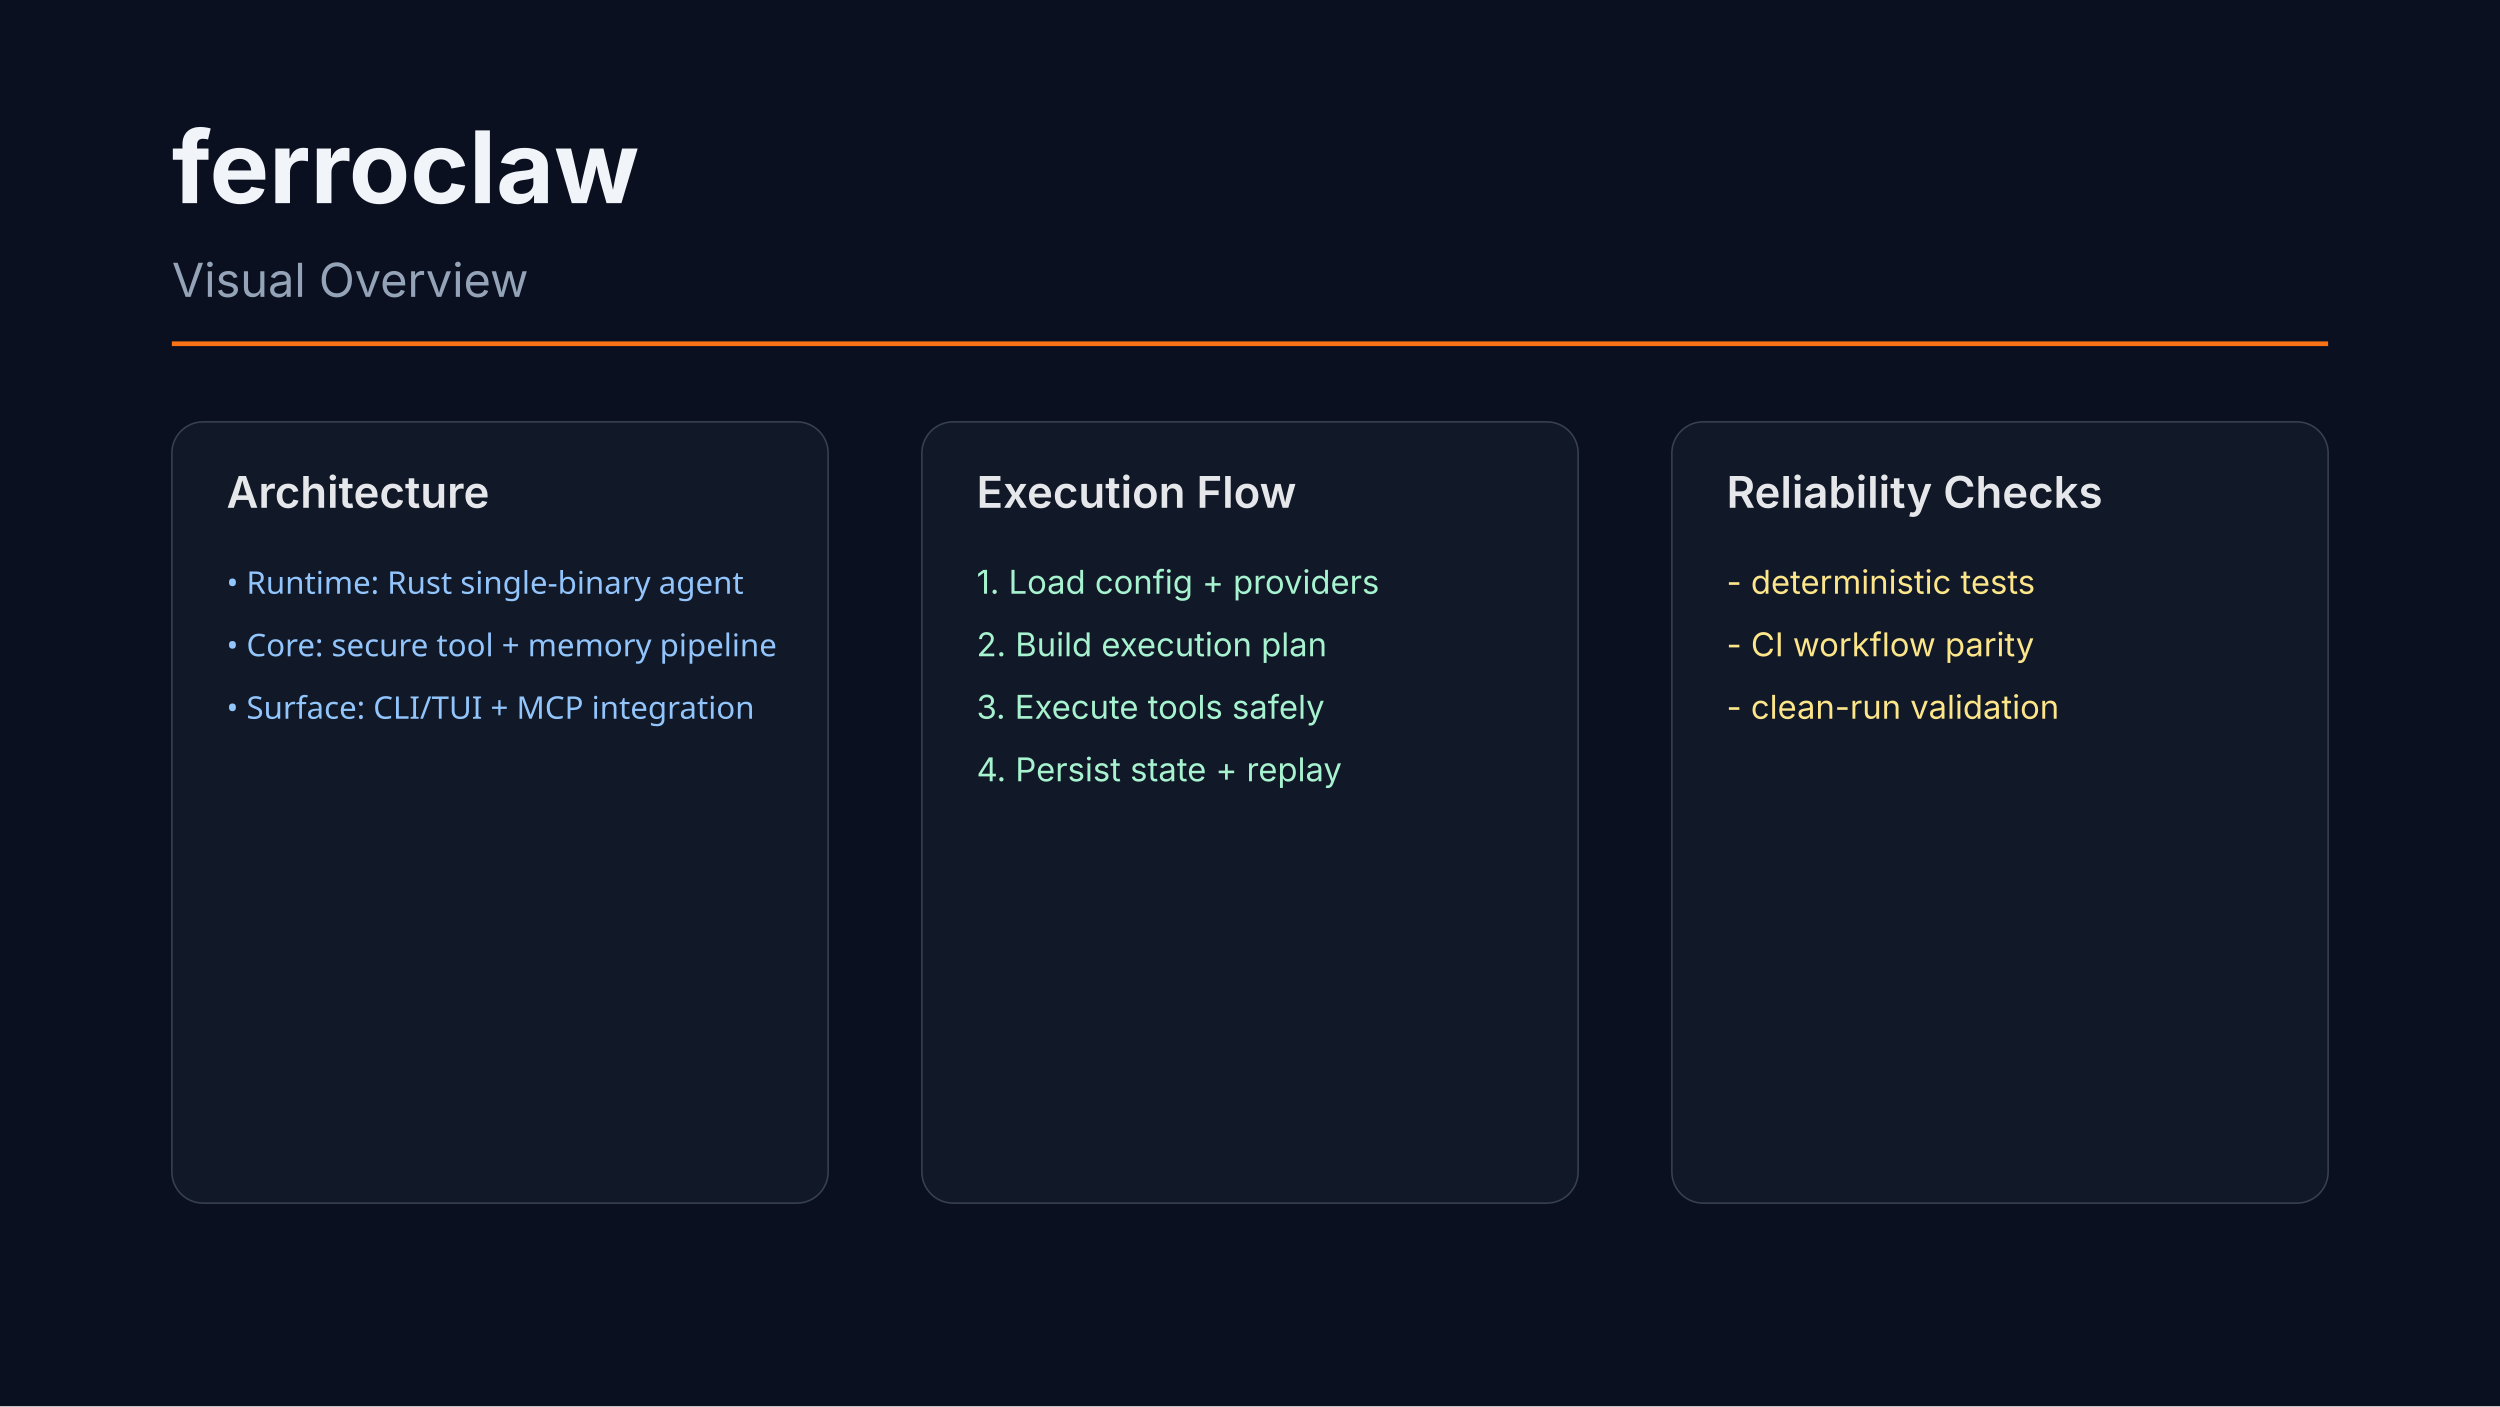
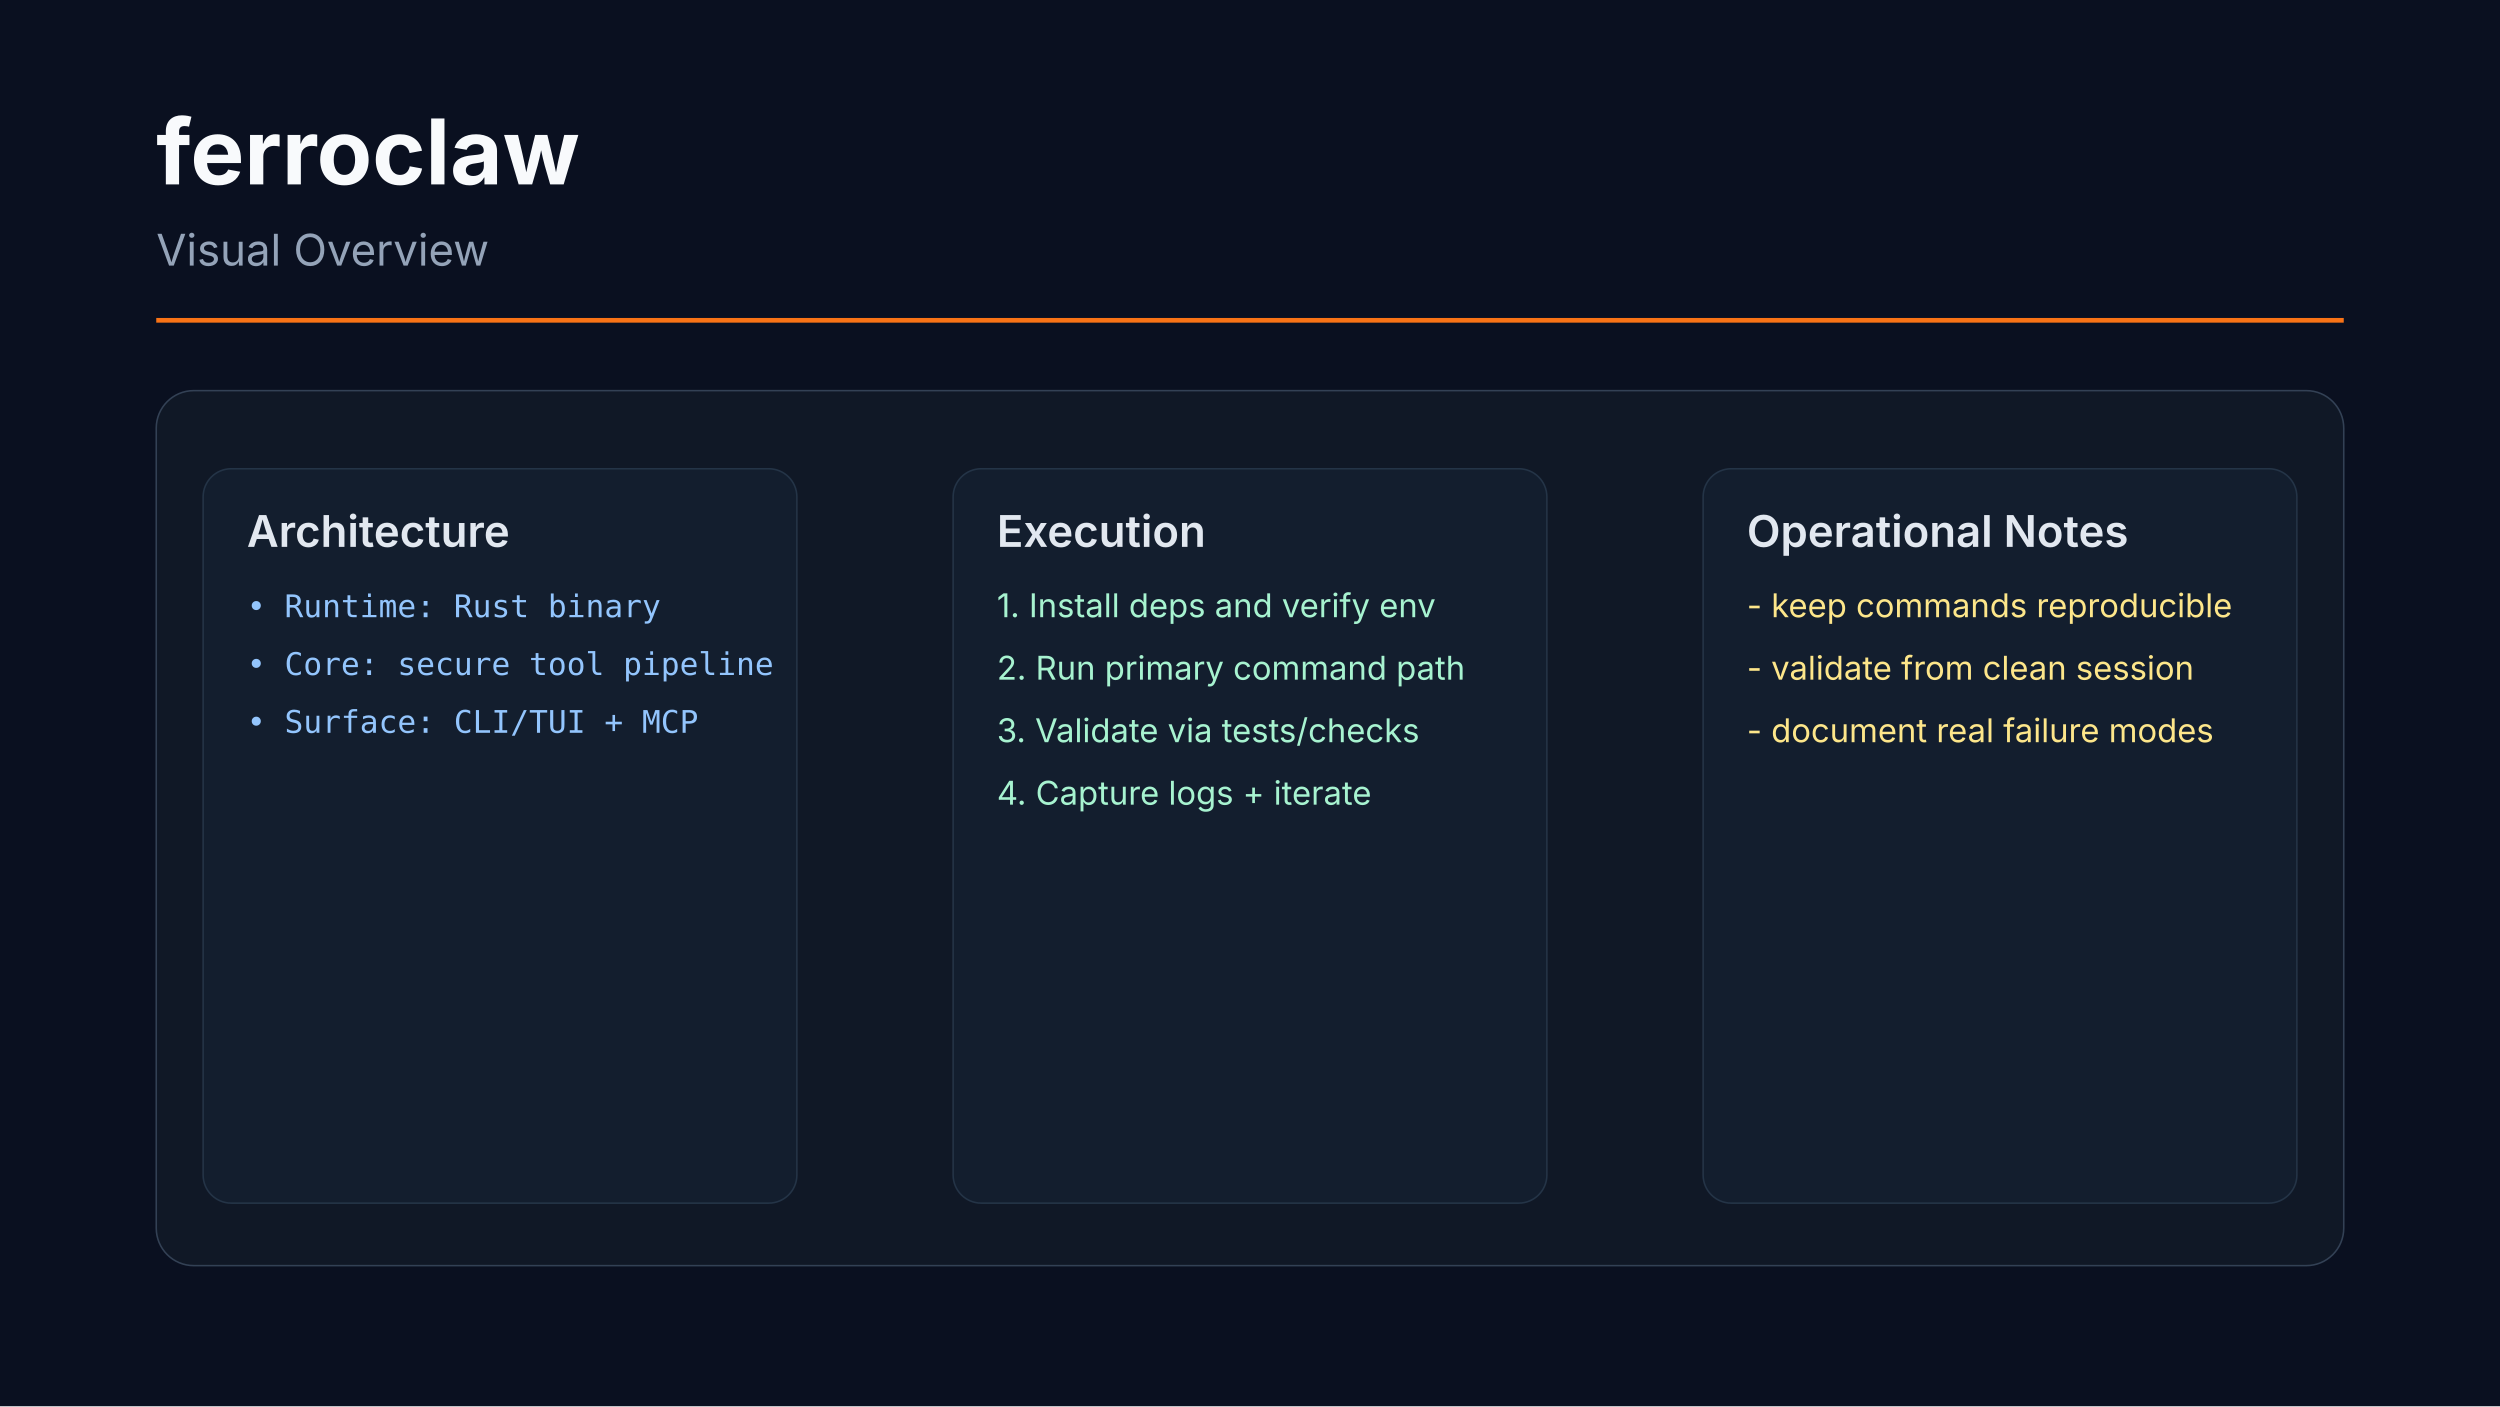
- <svg xmlns="http://www.w3.org/2000/svg" width="1600" height="900" viewBox="0 0 1600 900">
+ <svg xmlns="http://www.w3.org/2000/svg" width="1600" height="900" viewBox="0 0 1600 900" role="img" aria-label="ferroclaw visual overview">
+   <defs>
+     <clipPath id="clipL">
+       <rect x="130" y="340" width="380" height="370" rx="12" />
+     </clipPath>
+     <clipPath id="clipM">
+       <rect x="610" y="340" width="380" height="370" rx="12" />
+     </clipPath>
+     <clipPath id="clipR">
+       <rect x="1090" y="340" width="380" height="370" rx="12" />
+     </clipPath>
+   </defs>
  <rect width="1600" height="900" fill="#0A1020" />
-   <text x="110" y="130" fill="#F1F5F9" font-size="64" font-family="Inter" font-weight="700">ferroclaw</text>
-   <text x="110" y="190" fill="#94A3B8" font-size="30" font-family="Inter">Visual Overview</text>
-   <line x1="110" y1="220" x2="1490" y2="220" stroke="#F97316" stroke-width="3" />
-   <rect x="110" y="270" width="420" height="500" rx="20" fill="#111827" stroke="#374151" />
-   <rect x="590" y="270" width="420" height="500" rx="20" fill="#111827" stroke="#374151" />
-   <rect x="1070" y="270" width="420" height="500" rx="20" fill="#111827" stroke="#374151" />
-   <text x="145" y="325" fill="#E5E7EB" font-size="28" font-family="Inter" font-weight="600">Architecture</text>
-   <text x="625" y="325" fill="#E5E7EB" font-size="28" font-family="Inter" font-weight="600">Execution Flow</text>
-   <text x="1105" y="325" fill="#E5E7EB" font-size="28" font-family="Inter" font-weight="600">Reliability Checks</text>
-   <text x="145" y="380" fill="#93C5FD" font-size="20" font-family="JetBrains Mono">• Runtime: Rust single-binary agent</text>
-   <text x="145" y="420" fill="#93C5FD" font-size="20" font-family="JetBrains Mono">• Core: secure tool + memory pipeline</text>
-   <text x="145" y="460" fill="#93C5FD" font-size="20" font-family="JetBrains Mono">• Surface: CLI/TUI + MCP integration</text>
-   <text x="625" y="380" fill="#A7F3D0" font-size="21" font-family="Inter">1. Load config + providers</text>
-   <text x="625" y="420" fill="#A7F3D0" font-size="21" font-family="Inter">2. Build execution plan</text>
-   <text x="625" y="460" fill="#A7F3D0" font-size="21" font-family="Inter">3. Execute tools safely</text>
-   <text x="625" y="500" fill="#A7F3D0" font-size="21" font-family="Inter">4. Persist state + replay</text>
-   <text x="1105" y="380" fill="#FDE68A" font-size="21" font-family="Inter">- deterministic tests</text>
-   <text x="1105" y="420" fill="#FDE68A" font-size="21" font-family="Inter">- CI workflow parity</text>
-   <text x="1105" y="460" fill="#FDE68A" font-size="21" font-family="Inter">- clean-run validation</text>
+   <text x="100" y="118" fill="#F8FAFC" font-size="58" font-family="Inter, Segoe UI, Arial" font-weight="700">ferroclaw</text>
+   <text x="100" y="170" fill="#94A3B8" font-size="28" font-family="Inter, Segoe UI, Arial">Visual Overview</text>
+   <line x1="100" y1="205" x2="1500" y2="205" stroke="#F97316" stroke-width="3" />
+   <rect x="100" y="250" width="1400" height="560" rx="24" fill="#101826" stroke="#334155" />
+   <rect x="130" y="300" width="380" height="470" rx="18" fill="#131E2E" stroke="#243447" />
+   <rect x="610" y="300" width="380" height="470" rx="18" fill="#131E2E" stroke="#243447" />
+   <rect x="1090" y="300" width="380" height="470" rx="18" fill="#131E2E" stroke="#243447" />
+   <text x="158" y="350" fill="#E2E8F0" font-size="28" font-family="Inter, Segoe UI, Arial" font-weight="600">Architecture</text>
+   <text x="638" y="350" fill="#E2E8F0" font-size="28" font-family="Inter, Segoe UI, Arial" font-weight="600">Execution</text>
+   <text x="1118" y="350" fill="#E2E8F0" font-size="28" font-family="Inter, Segoe UI, Arial" font-weight="600">Operational Notes</text>
+   <g clip-path="url(#clipL)">
+     <text x="158" y="395" fill="#93C5FD" font-size="20" font-family="JetBrains Mono, Menlo, monospace">• Runtime: Rust binary</text>
+     <text x="158" y="432" fill="#93C5FD" font-size="20" font-family="JetBrains Mono, Menlo, monospace">• Core: secure tool pipeline</text>
+     <text x="158" y="469" fill="#93C5FD" font-size="20" font-family="JetBrains Mono, Menlo, monospace">• Surface: CLI/TUI + MCP</text>
+   </g>
+   <g clip-path="url(#clipM)">
+     <text x="638" y="395" fill="#A7F3D0" font-size="21" font-family="Inter, Segoe UI, Arial">1. Install deps and verify env</text>
+     <text x="638" y="435" fill="#A7F3D0" font-size="21" font-family="Inter, Segoe UI, Arial">2. Run primary command path</text>
+     <text x="638" y="475" fill="#A7F3D0" font-size="21" font-family="Inter, Segoe UI, Arial">3. Validate via tests/checks</text>
+     <text x="638" y="515" fill="#A7F3D0" font-size="21" font-family="Inter, Segoe UI, Arial">4. Capture logs + iterate</text>
+   </g>
+   <g clip-path="url(#clipR)">
+     <text x="1118" y="395" fill="#FDE68A" font-size="21" font-family="Inter, Segoe UI, Arial">- keep commands reproducible</text>
+     <text x="1118" y="435" fill="#FDE68A" font-size="21" font-family="Inter, Segoe UI, Arial">- validate from clean session</text>
+     <text x="1118" y="475" fill="#FDE68A" font-size="21" font-family="Inter, Segoe UI, Arial">- document real failure modes</text>
+   </g>
</svg>
